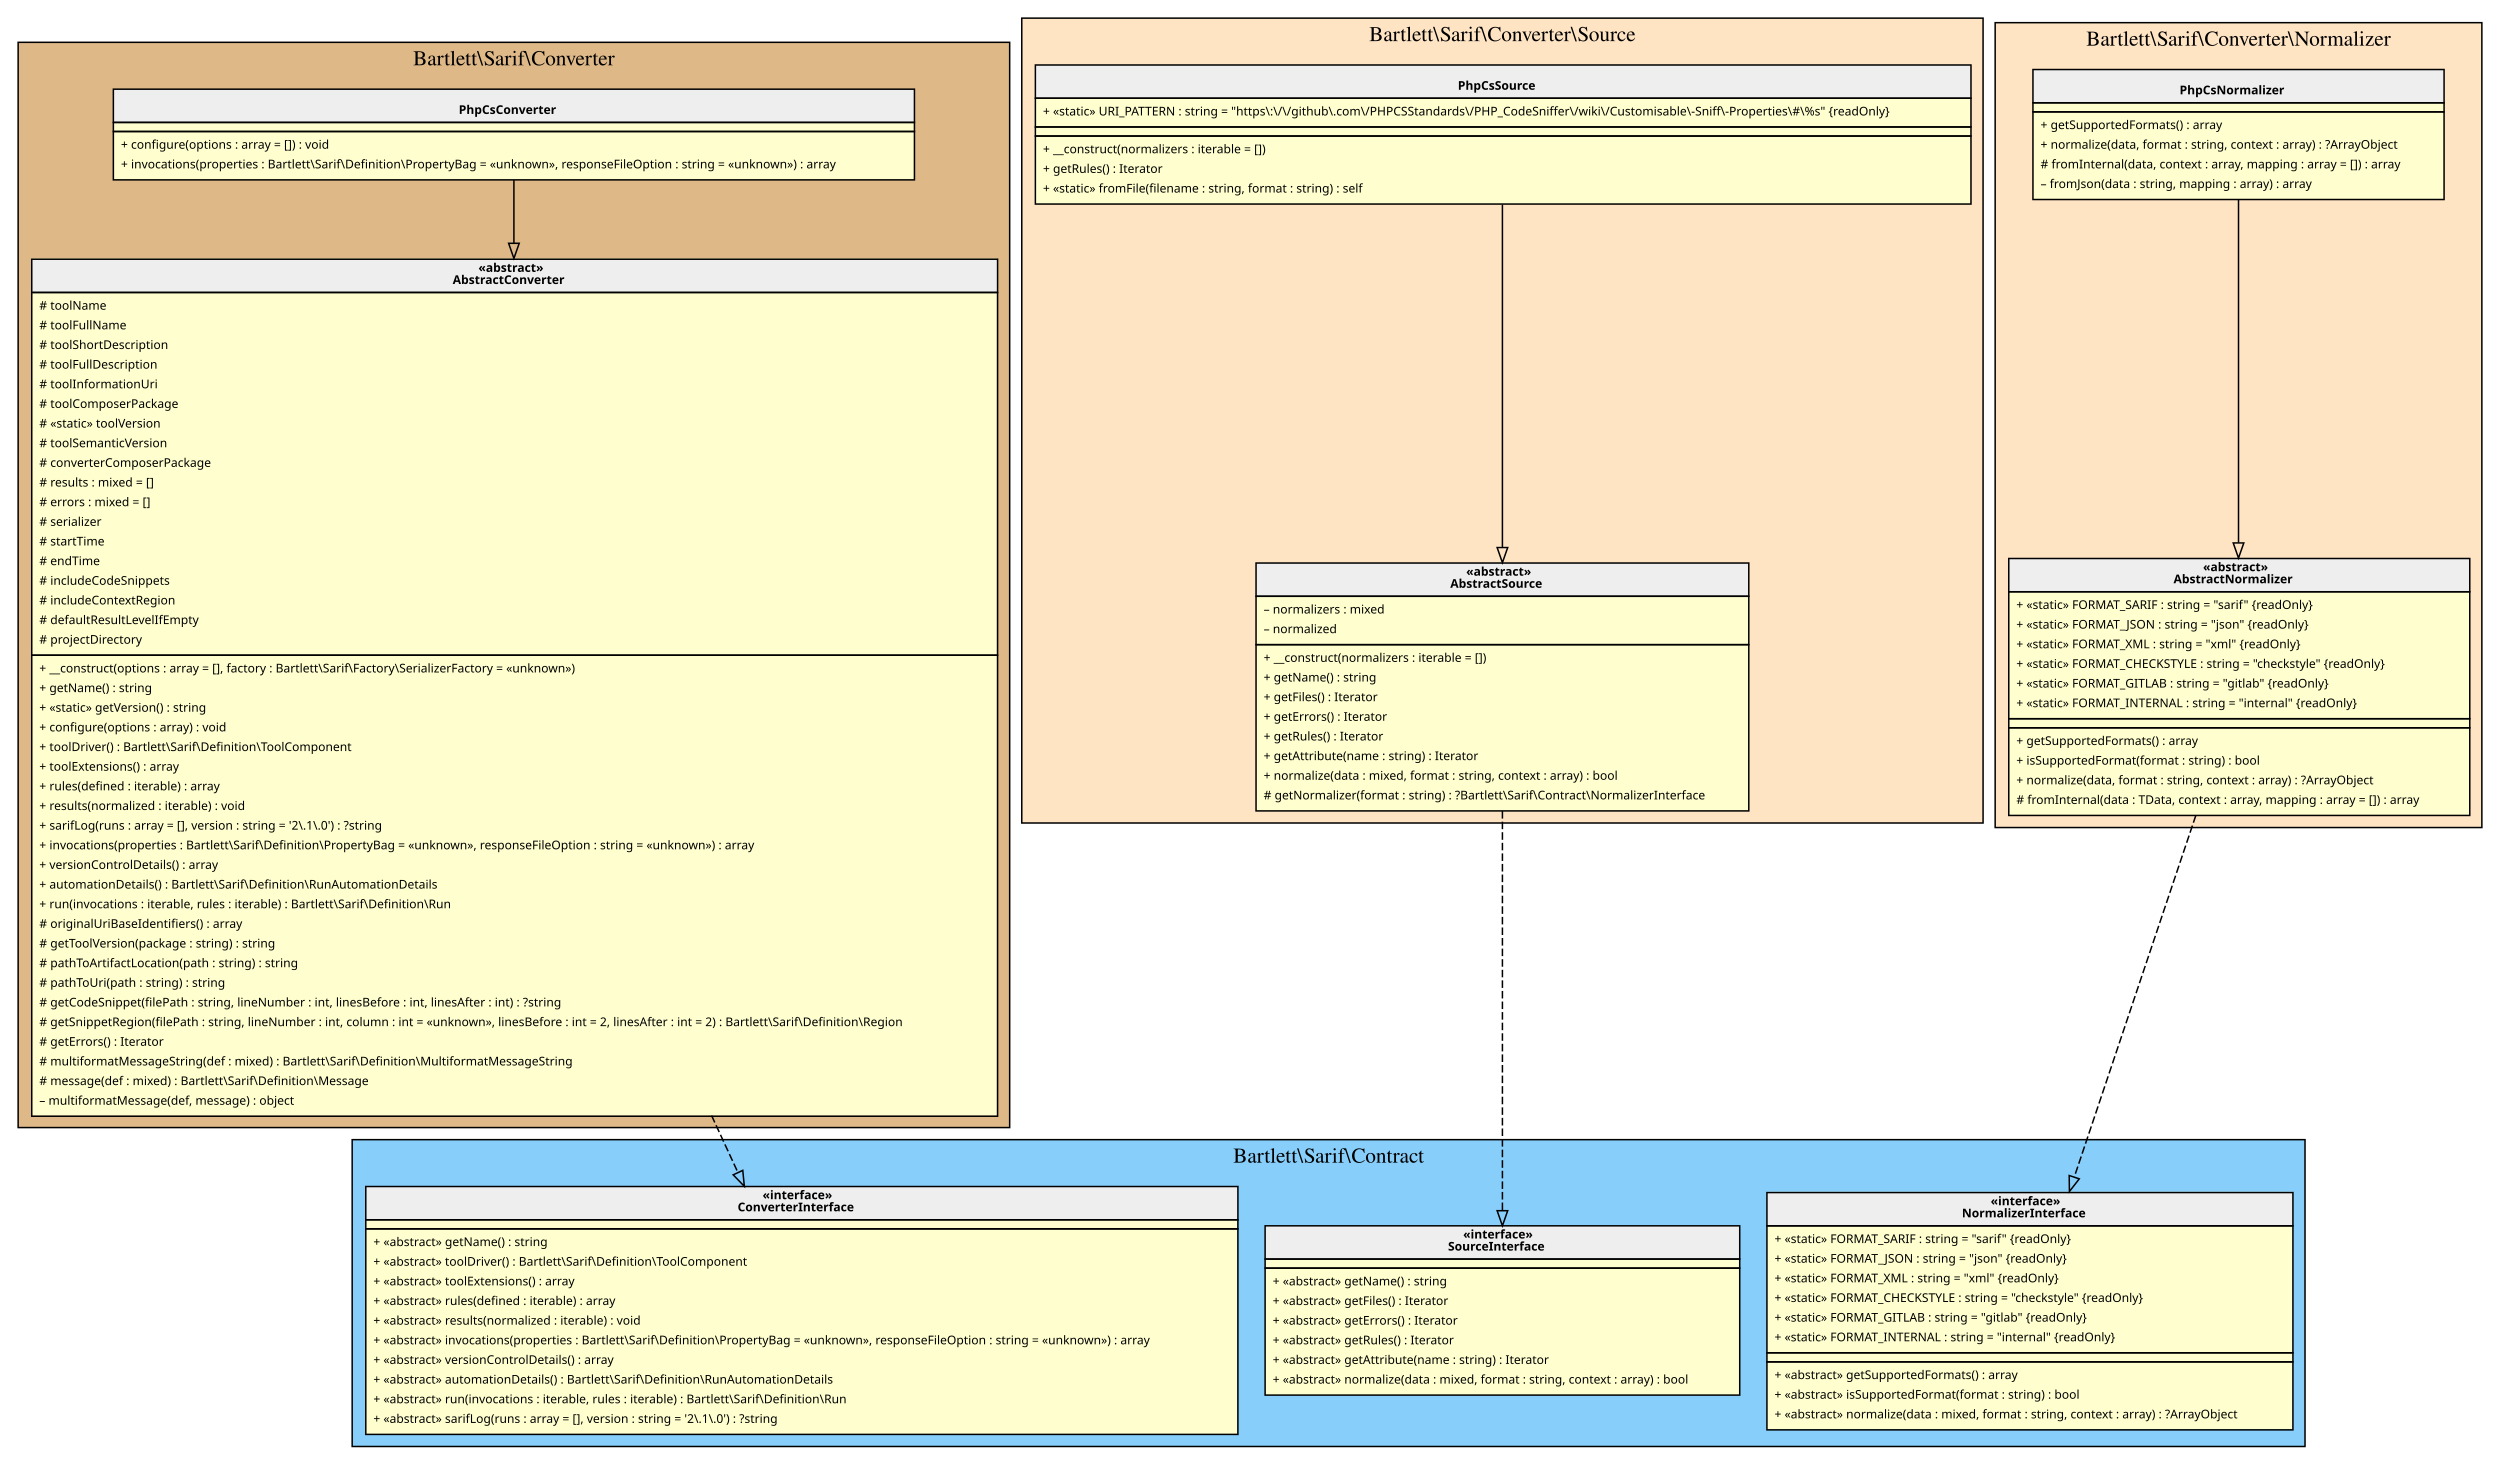
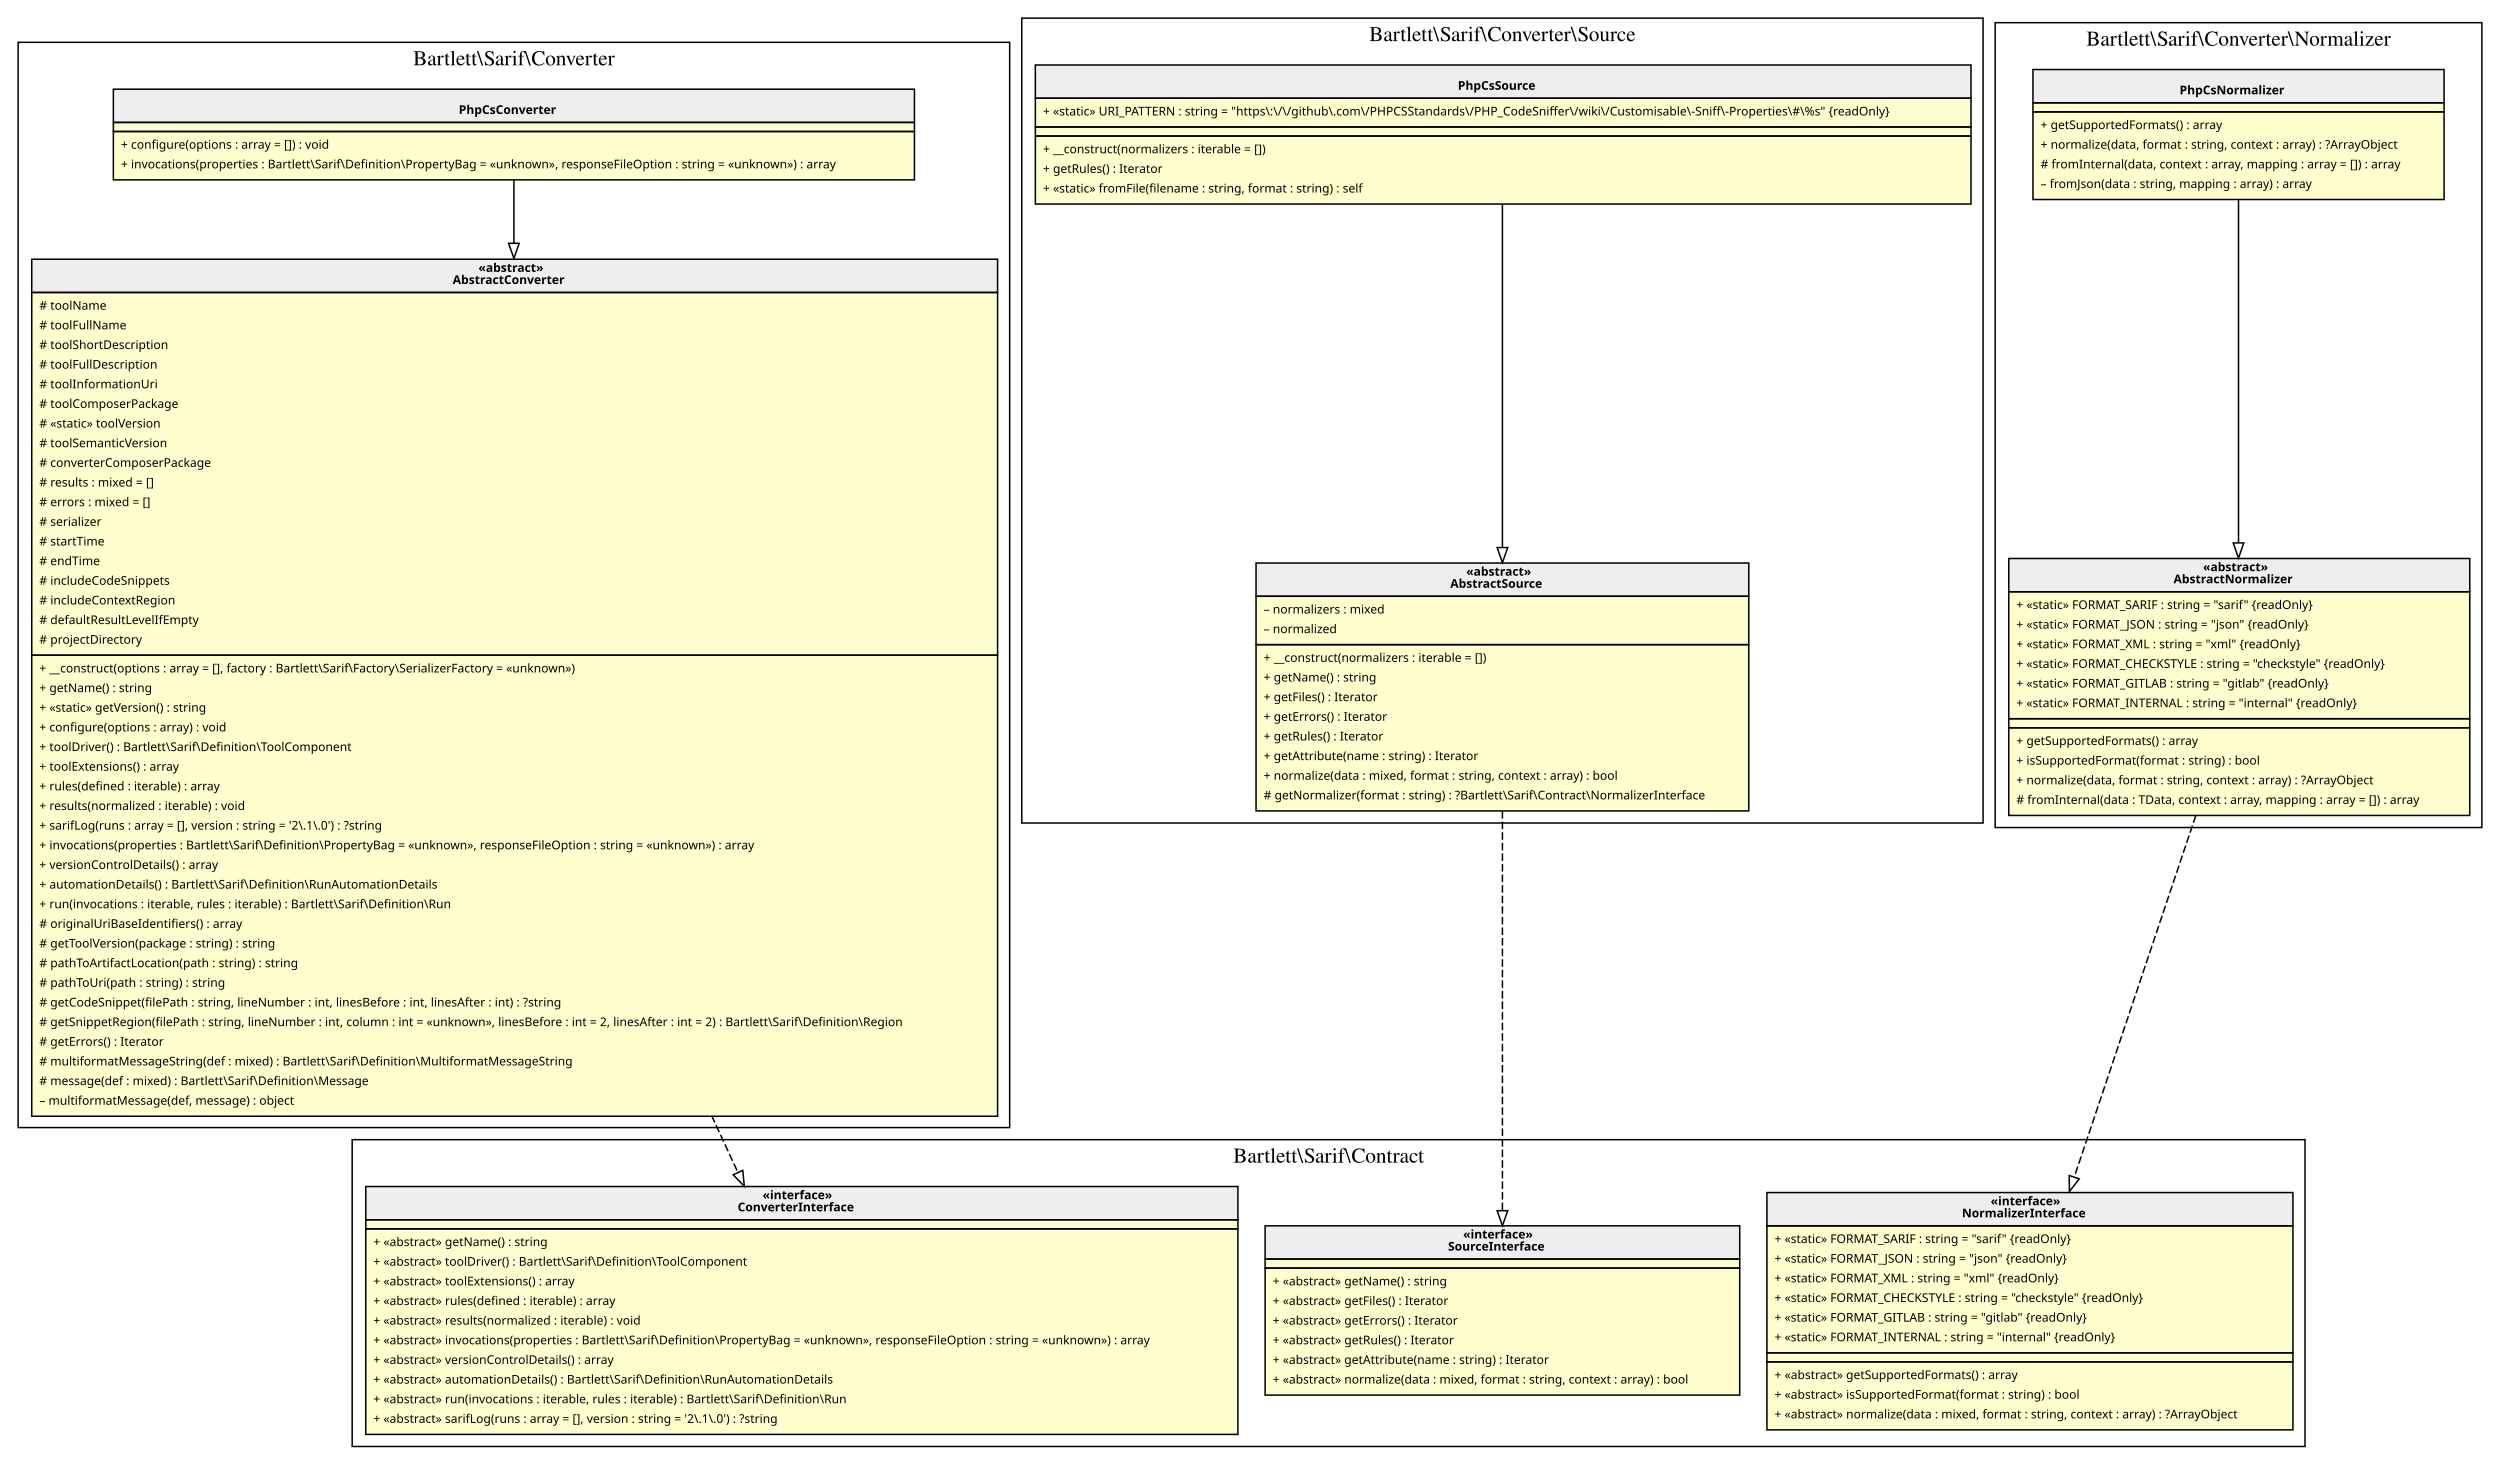
<svg xmlns="http://www.w3.org/2000/svg" width="1654pt" height="969pt" viewBox="0.00 0.00 1654.00 969.00">
  <g id="graph0" class="graph" transform="scale(1 1) rotate(0) translate(4 965)">
    <g id="clust1" class="cluster">
-       <polygon fill="BurlyWood" stroke="black" points="8,-219 8,-937 664,-937 664,-219 8,-219" />
+       <polygon fill="transparent" stroke="black" points="8,-219 8,-937 664,-937 664,-219 8,-219" />
      <text text-anchor="middle" x="336" y="-921.8" font-family="Times,serif" font-size="14.00">Bartlett\Sarif\Converter</text>
    </g>
    <g id="clust2" class="cluster">
-       <polygon fill="LightSkyBlue" stroke="black" points="229,-8 229,-211 1521,-211 1521,-8 229,-8" />
+       <polygon fill="transparent" stroke="black" points="229,-8 229,-211 1521,-211 1521,-8 229,-8" />
      <text text-anchor="middle" x="875" y="-195.8" font-family="Times,serif" font-size="14.00">Bartlett\Sarif\Contract</text>
    </g>
    <g id="clust3" class="cluster">
-       <polygon fill="Bisque" stroke="black" points="672,-420.5 672,-953 1308,-953 1308,-420.5 672,-420.5" />
+       <polygon fill="transparent" stroke="black" points="672,-420.5 672,-953 1308,-953 1308,-420.5 672,-420.5" />
      <text text-anchor="middle" x="990" y="-937.8" font-family="Times,serif" font-size="14.00">Bartlett\Sarif\Converter\Source</text>
    </g>
    <g id="clust4" class="cluster">
-       <polygon fill="Bisque" stroke="black" points="1316,-417.5 1316,-950 1638,-950 1638,-417.5 1316,-417.5" />
+       <polygon fill="transparent" stroke="black" points="1316,-417.5 1316,-950 1638,-950 1638,-417.5 1316,-417.5" />
      <text text-anchor="middle" x="1477" y="-934.8" font-family="Times,serif" font-size="14.00">Bartlett\Sarif\Converter\Normalizer</text>
    </g>
    <g id="node1" class="node">
      <polygon fill="#fefece" stroke="transparent" points="601,-906 71,-906 71,-846 601,-846 601,-906" />
      <polygon fill="#eeeeee" stroke="transparent" points="71,-884 71,-906 601,-906 601,-884 71,-884" />
      <polygon fill="none" stroke="black" points="71,-884 71,-906 601,-906 601,-884 71,-884" />
      <text text-anchor="start" x="299.5" y="-889.6" font-family="Verdana" font-weight="bold" font-size="8.00">PhpCsConverter</text>
      <polygon fill="none" stroke="black" points="71,-878 71,-884 601,-884 601,-878 71,-878" />
      <polygon fill="none" stroke="black" points="71,-846 71,-878 601,-878 601,-846 71,-846" />
      <text text-anchor="start" x="76" y="-866.6" font-family="Verdana" font-size="8.00">+ configure(options : array = []) : void</text>
      <text text-anchor="start" x="76" y="-853.6" font-family="Verdana" font-size="8.00">+ invocations(properties : Bartlett\Sarif\Definition\PropertyBag = «unknown», responseFileOption : string = «unknown») : array</text>
    </g>
    <g id="node2" class="node">
      <polygon fill="#fefece" stroke="transparent" points="655.5,-794 16.5,-794 16.5,-227 655.5,-227 655.5,-794" />
      <polygon fill="#eeeeee" stroke="transparent" points="17,-771.5 17,-793.5 656,-793.5 656,-771.5 17,-771.5" />
      <polygon fill="none" stroke="black" points="17,-771.5 17,-793.5 656,-793.5 656,-771.5 17,-771.5" />
      <text text-anchor="start" x="312.5" y="-785.1" font-family="Verdana" font-weight="bold" font-size="8.00">«abstract»</text>
      <text text-anchor="start" x="295.5" y="-777.1" font-family="Verdana" font-weight="bold" font-size="8.00">AbstractConverter</text>
      <polygon fill="none" stroke="black" points="17,-531.5 17,-771.5 656,-771.5 656,-531.5 17,-531.5" />
      <text text-anchor="start" x="22" y="-760.1" font-family="Verdana" font-size="8.00"># toolName</text>
      <text text-anchor="start" x="22" y="-747.1" font-family="Verdana" font-size="8.00"># toolFullName</text>
      <text text-anchor="start" x="22" y="-734.1" font-family="Verdana" font-size="8.00"># toolShortDescription</text>
      <text text-anchor="start" x="22" y="-721.1" font-family="Verdana" font-size="8.00"># toolFullDescription</text>
      <text text-anchor="start" x="22" y="-708.1" font-family="Verdana" font-size="8.00"># toolInformationUri</text>
      <text text-anchor="start" x="22" y="-695.1" font-family="Verdana" font-size="8.00"># toolComposerPackage</text>
      <text text-anchor="start" x="22" y="-682.1" font-family="Verdana" font-size="8.00"># «static» toolVersion</text>
      <text text-anchor="start" x="22" y="-669.1" font-family="Verdana" font-size="8.00"># toolSemanticVersion</text>
      <text text-anchor="start" x="22" y="-656.1" font-family="Verdana" font-size="8.00"># converterComposerPackage</text>
      <text text-anchor="start" x="22" y="-643.1" font-family="Verdana" font-size="8.00"># results : mixed = []</text>
      <text text-anchor="start" x="22" y="-630.1" font-family="Verdana" font-size="8.00"># errors : mixed = []</text>
      <text text-anchor="start" x="22" y="-617.1" font-family="Verdana" font-size="8.00"># serializer</text>
      <text text-anchor="start" x="22" y="-604.1" font-family="Verdana" font-size="8.00"># startTime</text>
      <text text-anchor="start" x="22" y="-591.1" font-family="Verdana" font-size="8.00"># endTime</text>
      <text text-anchor="start" x="22" y="-578.1" font-family="Verdana" font-size="8.00"># includeCodeSnippets</text>
      <text text-anchor="start" x="22" y="-565.1" font-family="Verdana" font-size="8.00"># includeContextRegion</text>
      <text text-anchor="start" x="22" y="-552.1" font-family="Verdana" font-size="8.00"># defaultResultLevelIfEmpty</text>
      <text text-anchor="start" x="22" y="-539.1" font-family="Verdana" font-size="8.00"># projectDirectory</text>
      <polygon fill="none" stroke="black" points="17,-226.5 17,-531.5 656,-531.5 656,-226.5 17,-226.5" />
      <text text-anchor="start" x="22" y="-520.1" font-family="Verdana" font-size="8.00">+ __construct(options : array = [], factory : Bartlett\Sarif\Factory\SerializerFactory = «unknown»)</text>
      <text text-anchor="start" x="22" y="-507.1" font-family="Verdana" font-size="8.00">+ getName() : string</text>
      <text text-anchor="start" x="22" y="-494.1" font-family="Verdana" font-size="8.00">+ «static» getVersion() : string</text>
      <text text-anchor="start" x="22" y="-481.1" font-family="Verdana" font-size="8.00">+ configure(options : array) : void</text>
      <text text-anchor="start" x="22" y="-468.1" font-family="Verdana" font-size="8.00">+ toolDriver() : Bartlett\Sarif\Definition\ToolComponent</text>
      <text text-anchor="start" x="22" y="-455.1" font-family="Verdana" font-size="8.00">+ toolExtensions() : array</text>
      <text text-anchor="start" x="22" y="-442.1" font-family="Verdana" font-size="8.00">+ rules(defined : iterable) : array</text>
      <text text-anchor="start" x="22" y="-429.1" font-family="Verdana" font-size="8.00">+ results(normalized : iterable) : void</text>
      <text text-anchor="start" x="22" y="-416.1" font-family="Verdana" font-size="8.00">+ sarifLog(runs : array = [], version : string = '2\.1\.0') : ?string</text>
      <text text-anchor="start" x="22" y="-403.1" font-family="Verdana" font-size="8.00">+ invocations(properties : Bartlett\Sarif\Definition\PropertyBag = «unknown», responseFileOption : string = «unknown») : array</text>
      <text text-anchor="start" x="22" y="-390.1" font-family="Verdana" font-size="8.00">+ versionControlDetails() : array</text>
      <text text-anchor="start" x="22" y="-377.1" font-family="Verdana" font-size="8.00">+ automationDetails() : Bartlett\Sarif\Definition\RunAutomationDetails</text>
      <text text-anchor="start" x="22" y="-364.1" font-family="Verdana" font-size="8.00">+ run(invocations : iterable, rules : iterable) : Bartlett\Sarif\Definition\Run</text>
      <text text-anchor="start" x="22" y="-351.1" font-family="Verdana" font-size="8.00"># originalUriBaseIdentifiers() : array</text>
      <text text-anchor="start" x="22" y="-338.1" font-family="Verdana" font-size="8.00"># getToolVersion(package : string) : string</text>
      <text text-anchor="start" x="22" y="-325.1" font-family="Verdana" font-size="8.00"># pathToArtifactLocation(path : string) : string</text>
      <text text-anchor="start" x="22" y="-312.1" font-family="Verdana" font-size="8.00"># pathToUri(path : string) : string</text>
      <text text-anchor="start" x="22" y="-299.1" font-family="Verdana" font-size="8.00"># getCodeSnippet(filePath : string, lineNumber : int, linesBefore : int, linesAfter : int) : ?string</text>
      <text text-anchor="start" x="22" y="-286.1" font-family="Verdana" font-size="8.00"># getSnippetRegion(filePath : string, lineNumber : int, column : int = «unknown», linesBefore : int = 2, linesAfter : int = 2) : Bartlett\Sarif\Definition\Region</text>
      <text text-anchor="start" x="22" y="-273.1" font-family="Verdana" font-size="8.00"># getErrors() : Iterator</text>
      <text text-anchor="start" x="22" y="-260.1" font-family="Verdana" font-size="8.00"># multiformatMessageString(def : mixed) : Bartlett\Sarif\Definition\MultiformatMessageString</text>
      <text text-anchor="start" x="22" y="-247.1" font-family="Verdana" font-size="8.00"># message(def : mixed) : Bartlett\Sarif\Definition\Message</text>
      <text text-anchor="start" x="22" y="-234.1" font-family="Verdana" font-size="8.00">– multiformatMessage(def, message) : object</text>
    </g>
    <g id="edge2" class="edge">
      <path fill="none" stroke="black" d="M336,-845.87C336,-834.5 336,-820.31 336,-804.26" />
      <polygon fill="none" stroke="black" points="339.5,-804.03 336,-794.03 332.5,-804.03 339.5,-804.03" />
    </g>
    <g id="node3" class="node">
      <polygon fill="#fefece" stroke="transparent" points="814.5,-180 237.5,-180 237.5,-16 814.5,-16 814.5,-180" />
      <polygon fill="#eeeeee" stroke="transparent" points="238,-158 238,-180 815,-180 815,-158 238,-158" />
      <polygon fill="none" stroke="black" points="238,-158 238,-180 815,-180 815,-158 238,-158" />
      <text text-anchor="start" x="500.5" y="-171.6" font-family="Verdana" font-weight="bold" font-size="8.00">«interface»</text>
      <text text-anchor="start" x="484" y="-163.6" font-family="Verdana" font-weight="bold" font-size="8.00">ConverterInterface</text>
      <polygon fill="none" stroke="black" points="238,-152 238,-158 815,-158 815,-152 238,-152" />
      <polygon fill="none" stroke="black" points="238,-16 238,-152 815,-152 815,-16 238,-16" />
      <text text-anchor="start" x="243" y="-140.6" font-family="Verdana" font-size="8.00">+ «abstract» getName() : string</text>
      <text text-anchor="start" x="243" y="-127.6" font-family="Verdana" font-size="8.00">+ «abstract» toolDriver() : Bartlett\Sarif\Definition\ToolComponent</text>
      <text text-anchor="start" x="243" y="-114.6" font-family="Verdana" font-size="8.00">+ «abstract» toolExtensions() : array</text>
      <text text-anchor="start" x="243" y="-101.6" font-family="Verdana" font-size="8.00">+ «abstract» rules(defined : iterable) : array</text>
      <text text-anchor="start" x="243" y="-88.6" font-family="Verdana" font-size="8.00">+ «abstract» results(normalized : iterable) : void</text>
      <text text-anchor="start" x="243" y="-75.6" font-family="Verdana" font-size="8.00">+ «abstract» invocations(properties : Bartlett\Sarif\Definition\PropertyBag = «unknown», responseFileOption : string = «unknown») : array</text>
      <text text-anchor="start" x="243" y="-62.6" font-family="Verdana" font-size="8.00">+ «abstract» versionControlDetails() : array</text>
      <text text-anchor="start" x="243" y="-49.6" font-family="Verdana" font-size="8.00">+ «abstract» automationDetails() : Bartlett\Sarif\Definition\RunAutomationDetails</text>
      <text text-anchor="start" x="243" y="-36.6" font-family="Verdana" font-size="8.00">+ «abstract» run(invocations : iterable, rules : iterable) : Bartlett\Sarif\Definition\Run</text>
      <text text-anchor="start" x="243" y="-23.6" font-family="Verdana" font-size="8.00">+ «abstract» sarifLog(runs : array = [], version : string = '2\.1\.0') : ?string</text>
    </g>
    <g id="edge1" class="edge">
      <path fill="none" stroke="black" stroke-dasharray="5,2" d="M466.79,-226.92C472.84,-213.85 478.66,-201.28 484.13,-189.45" />
      <polygon fill="none" stroke="black" points="487.42,-190.68 488.45,-180.13 481.07,-187.74 487.42,-190.68" />
    </g>
    <g id="node4" class="node">
      <polygon fill="#fefece" stroke="transparent" points="1147,-154 833,-154 833,-42 1147,-42 1147,-154" />
      <polygon fill="#eeeeee" stroke="transparent" points="833,-132 833,-154 1147,-154 1147,-132 833,-132" />
      <polygon fill="none" stroke="black" points="833,-132 833,-154 1147,-154 1147,-132 833,-132" />
      <text text-anchor="start" x="964" y="-145.6" font-family="Verdana" font-weight="bold" font-size="8.00">«interface»</text>
      <text text-anchor="start" x="954" y="-137.6" font-family="Verdana" font-weight="bold" font-size="8.00">SourceInterface</text>
      <polygon fill="none" stroke="black" points="833,-126 833,-132 1147,-132 1147,-126 833,-126" />
      <polygon fill="none" stroke="black" points="833,-42 833,-126 1147,-126 1147,-42 833,-42" />
      <text text-anchor="start" x="838" y="-114.6" font-family="Verdana" font-size="8.00">+ «abstract» getName() : string</text>
      <text text-anchor="start" x="838" y="-101.6" font-family="Verdana" font-size="8.00">+ «abstract» getFiles() : Iterator</text>
      <text text-anchor="start" x="838" y="-88.6" font-family="Verdana" font-size="8.00">+ «abstract» getErrors() : Iterator</text>
      <text text-anchor="start" x="838" y="-75.6" font-family="Verdana" font-size="8.00">+ «abstract» getRules() : Iterator</text>
      <text text-anchor="start" x="838" y="-62.6" font-family="Verdana" font-size="8.00">+ «abstract» getAttribute(name : string) : Iterator</text>
      <text text-anchor="start" x="838" y="-49.6" font-family="Verdana" font-size="8.00">+ «abstract» normalize(data : mixed, format : string, context : array) : bool</text>
    </g>
    <g id="node5" class="node">
      <polygon fill="#fefece" stroke="transparent" points="1513,-176.5 1165,-176.5 1165,-19.5 1513,-19.5 1513,-176.5" />
      <polygon fill="#eeeeee" stroke="transparent" points="1165,-154 1165,-176 1513,-176 1513,-154 1165,-154" />
      <polygon fill="none" stroke="black" points="1165,-154 1165,-176 1513,-176 1513,-154 1165,-154" />
      <text text-anchor="start" x="1313" y="-167.6" font-family="Verdana" font-weight="bold" font-size="8.00">«interface»</text>
      <text text-anchor="start" x="1294" y="-159.6" font-family="Verdana" font-weight="bold" font-size="8.00">NormalizerInterface</text>
      <polygon fill="none" stroke="black" points="1165,-70 1165,-154 1513,-154 1513,-70 1165,-70" />
      <text text-anchor="start" x="1170" y="-142.6" font-family="Verdana" font-size="8.00">+ «static» FORMAT_SARIF : string = "sarif" {readOnly}</text>
      <text text-anchor="start" x="1170" y="-129.6" font-family="Verdana" font-size="8.00">+ «static» FORMAT_JSON : string = "json" {readOnly}</text>
      <text text-anchor="start" x="1170" y="-116.6" font-family="Verdana" font-size="8.00">+ «static» FORMAT_XML : string = "xml" {readOnly}</text>
      <text text-anchor="start" x="1170" y="-103.6" font-family="Verdana" font-size="8.00">+ «static» FORMAT_CHECKSTYLE : string = "checkstyle" {readOnly}</text>
      <text text-anchor="start" x="1170" y="-90.6" font-family="Verdana" font-size="8.00">+ «static» FORMAT_GITLAB : string = "gitlab" {readOnly}</text>
      <text text-anchor="start" x="1170" y="-77.6" font-family="Verdana" font-size="8.00">+ «static» FORMAT_INTERNAL : string = "internal" {readOnly}</text>
      <polygon fill="none" stroke="black" points="1165,-64 1165,-70 1513,-70 1513,-64 1165,-64" />
      <polygon fill="none" stroke="black" points="1165,-19 1165,-64 1513,-64 1513,-19 1165,-19" />
      <text text-anchor="start" x="1170" y="-52.6" font-family="Verdana" font-size="8.00">+ «abstract» getSupportedFormats() : array</text>
      <text text-anchor="start" x="1170" y="-39.6" font-family="Verdana" font-size="8.00">+ «abstract» isSupportedFormat(format : string) : bool</text>
      <text text-anchor="start" x="1170" y="-26.6" font-family="Verdana" font-size="8.00">+ «abstract» normalize(data : mixed, format : string, context : array) : ?ArrayObject</text>
    </g>
    <g id="node6" class="node">
      <polygon fill="#fefece" stroke="transparent" points="1299.5,-922 680.5,-922 680.5,-830 1299.5,-830 1299.5,-922" />
      <polygon fill="#eeeeee" stroke="transparent" points="681,-900 681,-922 1300,-922 1300,-900 681,-900" />
      <polygon fill="none" stroke="black" points="681,-900 681,-922 1300,-922 1300,-900 681,-900" />
      <text text-anchor="start" x="960.5" y="-905.6" font-family="Verdana" font-weight="bold" font-size="8.00">PhpCsSource</text>
      <polygon fill="none" stroke="black" points="681,-881 681,-900 1300,-900 1300,-881 681,-881" />
      <text text-anchor="start" x="686" y="-888.6" font-family="Verdana" font-size="8.00">+ «static» URI_PATTERN : string = "https\:\/\/github\.com\/PHPCSStandards\/PHP_CodeSniffer\/wiki\/Customisable\-Sniff\-Properties\#\%s" {readOnly}</text>
      <polygon fill="none" stroke="black" points="681,-875 681,-881 1300,-881 1300,-875 681,-875" />
      <polygon fill="none" stroke="black" points="681,-830 681,-875 1300,-875 1300,-830 681,-830" />
      <text text-anchor="start" x="686" y="-863.6" font-family="Verdana" font-size="8.00">+ __construct(normalizers : iterable = [])</text>
      <text text-anchor="start" x="686" y="-850.6" font-family="Verdana" font-size="8.00">+ getRules() : Iterator</text>
      <text text-anchor="start" x="686" y="-837.6" font-family="Verdana" font-size="8.00">+ «static» fromFile(filename : string, format : string) : self</text>
    </g>
    <g id="node7" class="node">
      <polygon fill="#fefece" stroke="transparent" points="1153,-592.5 827,-592.5 827,-428.5 1153,-428.5 1153,-592.5" />
      <polygon fill="#eeeeee" stroke="transparent" points="827,-570.5 827,-592.5 1153,-592.5 1153,-570.5 827,-570.5" />
      <polygon fill="none" stroke="black" points="827,-570.5 827,-592.5 1153,-592.5 1153,-570.5 827,-570.5" />
      <text text-anchor="start" x="966" y="-584.1" font-family="Verdana" font-weight="bold" font-size="8.00">«abstract»</text>
      <text text-anchor="start" x="955.5" y="-576.1" font-family="Verdana" font-weight="bold" font-size="8.00">AbstractSource</text>
      <polygon fill="none" stroke="black" points="827,-538.5 827,-570.5 1153,-570.5 1153,-538.5 827,-538.5" />
      <text text-anchor="start" x="832" y="-559.1" font-family="Verdana" font-size="8.00">– normalizers : mixed</text>
      <text text-anchor="start" x="832" y="-546.1" font-family="Verdana" font-size="8.00">– normalized</text>
      <polygon fill="none" stroke="black" points="827,-428.5 827,-538.5 1153,-538.5 1153,-428.5 827,-428.5" />
      <text text-anchor="start" x="832" y="-527.1" font-family="Verdana" font-size="8.00">+ __construct(normalizers : iterable = [])</text>
      <text text-anchor="start" x="832" y="-514.1" font-family="Verdana" font-size="8.00">+ getName() : string</text>
      <text text-anchor="start" x="832" y="-501.1" font-family="Verdana" font-size="8.00">+ getFiles() : Iterator</text>
      <text text-anchor="start" x="832" y="-488.1" font-family="Verdana" font-size="8.00">+ getErrors() : Iterator</text>
      <text text-anchor="start" x="832" y="-475.1" font-family="Verdana" font-size="8.00">+ getRules() : Iterator</text>
      <text text-anchor="start" x="832" y="-462.1" font-family="Verdana" font-size="8.00">+ getAttribute(name : string) : Iterator</text>
      <text text-anchor="start" x="832" y="-449.1" font-family="Verdana" font-size="8.00">+ normalize(data : mixed, format : string, context : array) : bool</text>
      <text text-anchor="start" x="832" y="-436.1" font-family="Verdana" font-size="8.00"># getNormalizer(format : string) : ?Bartlett\Sarif\Contract\NormalizerInterface</text>
    </g>
    <g id="edge4" class="edge">
      <path fill="none" stroke="black" d="M990,-829.7C990,-773.17 990,-675.14 990,-602.78" />
      <polygon fill="none" stroke="black" points="993.5,-602.75 990,-592.75 986.5,-602.75 993.5,-602.75" />
    </g>
    <g id="edge3" class="edge">
      <path fill="none" stroke="black" stroke-dasharray="5,2" d="M990,-428.4C990,-351.01 990,-235.9 990,-164.26" />
      <polygon fill="none" stroke="black" points="993.5,-164.01 990,-154.01 986.5,-164.01 993.5,-164.01" />
    </g>
    <g id="node8" class="node">
      <polygon fill="#fefece" stroke="transparent" points="1613,-919 1341,-919 1341,-833 1613,-833 1613,-919" />
      <polygon fill="#eeeeee" stroke="transparent" points="1341,-897 1341,-919 1613,-919 1613,-897 1341,-897" />
      <polygon fill="none" stroke="black" points="1341,-897 1341,-919 1613,-919 1613,-897 1341,-897" />
      <text text-anchor="start" x="1438" y="-902.6" font-family="Verdana" font-weight="bold" font-size="8.00">PhpCsNormalizer</text>
      <polygon fill="none" stroke="black" points="1341,-891 1341,-897 1613,-897 1613,-891 1341,-891" />
      <polygon fill="none" stroke="black" points="1341,-833 1341,-891 1613,-891 1613,-833 1341,-833" />
      <text text-anchor="start" x="1346" y="-879.6" font-family="Verdana" font-size="8.00">+ getSupportedFormats() : array</text>
      <text text-anchor="start" x="1346" y="-866.6" font-family="Verdana" font-size="8.00">+ normalize(data, format : string, context : array) : ?ArrayObject</text>
      <text text-anchor="start" x="1346" y="-853.6" font-family="Verdana" font-size="8.00"># fromInternal(data, context : array, mapping : array = []) : array</text>
      <text text-anchor="start" x="1346" y="-840.6" font-family="Verdana" font-size="8.00">– fromJson(data : string, mapping : array) : array</text>
    </g>
    <g id="node9" class="node">
      <polygon fill="#fefece" stroke="transparent" points="1629.5,-595.5 1324.5,-595.5 1324.5,-425.5 1629.5,-425.5 1629.5,-595.5" />
      <polygon fill="#eeeeee" stroke="transparent" points="1325,-573.5 1325,-595.5 1630,-595.5 1630,-573.5 1325,-573.5" />
      <polygon fill="none" stroke="black" points="1325,-573.5 1325,-595.5 1630,-595.5 1630,-573.5 1325,-573.5" />
      <text text-anchor="start" x="1453.5" y="-587.1" font-family="Verdana" font-weight="bold" font-size="8.00">«abstract»</text>
      <text text-anchor="start" x="1434" y="-579.1" font-family="Verdana" font-weight="bold" font-size="8.00">AbstractNormalizer</text>
      <polygon fill="none" stroke="black" points="1325,-489.5 1325,-573.5 1630,-573.5 1630,-489.5 1325,-489.5" />
      <text text-anchor="start" x="1330" y="-562.1" font-family="Verdana" font-size="8.00">+ «static» FORMAT_SARIF : string = "sarif" {readOnly}</text>
      <text text-anchor="start" x="1330" y="-549.1" font-family="Verdana" font-size="8.00">+ «static» FORMAT_JSON : string = "json" {readOnly}</text>
      <text text-anchor="start" x="1330" y="-536.1" font-family="Verdana" font-size="8.00">+ «static» FORMAT_XML : string = "xml" {readOnly}</text>
      <text text-anchor="start" x="1330" y="-523.1" font-family="Verdana" font-size="8.00">+ «static» FORMAT_CHECKSTYLE : string = "checkstyle" {readOnly}</text>
      <text text-anchor="start" x="1330" y="-510.1" font-family="Verdana" font-size="8.00">+ «static» FORMAT_GITLAB : string = "gitlab" {readOnly}</text>
      <text text-anchor="start" x="1330" y="-497.1" font-family="Verdana" font-size="8.00">+ «static» FORMAT_INTERNAL : string = "internal" {readOnly}</text>
      <polygon fill="none" stroke="black" points="1325,-483.5 1325,-489.5 1630,-489.5 1630,-483.5 1325,-483.5" />
      <polygon fill="none" stroke="black" points="1325,-425.5 1325,-483.5 1630,-483.5 1630,-425.5 1325,-425.5" />
      <text text-anchor="start" x="1330" y="-472.1" font-family="Verdana" font-size="8.00">+ getSupportedFormats() : array</text>
      <text text-anchor="start" x="1330" y="-459.1" font-family="Verdana" font-size="8.00">+ isSupportedFormat(format : string) : bool</text>
      <text text-anchor="start" x="1330" y="-446.1" font-family="Verdana" font-size="8.00">+ normalize(data, format : string, context : array) : ?ArrayObject</text>
      <text text-anchor="start" x="1330" y="-433.1" font-family="Verdana" font-size="8.00"># fromInternal(data : TData, context : array, mapping : array = []) : array</text>
    </g>
    <g id="edge6" class="edge">
      <path fill="none" stroke="black" d="M1477,-832.95C1477,-777.79 1477,-679.42 1477,-605.98" />
      <polygon fill="none" stroke="black" points="1480.5,-605.79 1477,-595.79 1473.5,-605.79 1480.5,-605.79" />
    </g>
    <g id="edge5" class="edge">
      <path fill="none" stroke="black" stroke-dasharray="5,2" d="M1448.74,-425.44C1425.32,-355.77 1392.14,-257.07 1368.41,-186.47" />
      <polygon fill="none" stroke="black" points="1371.63,-185.06 1365.12,-176.7 1364.99,-187.29 1371.63,-185.06" />
    </g>
  </g>
</svg>
